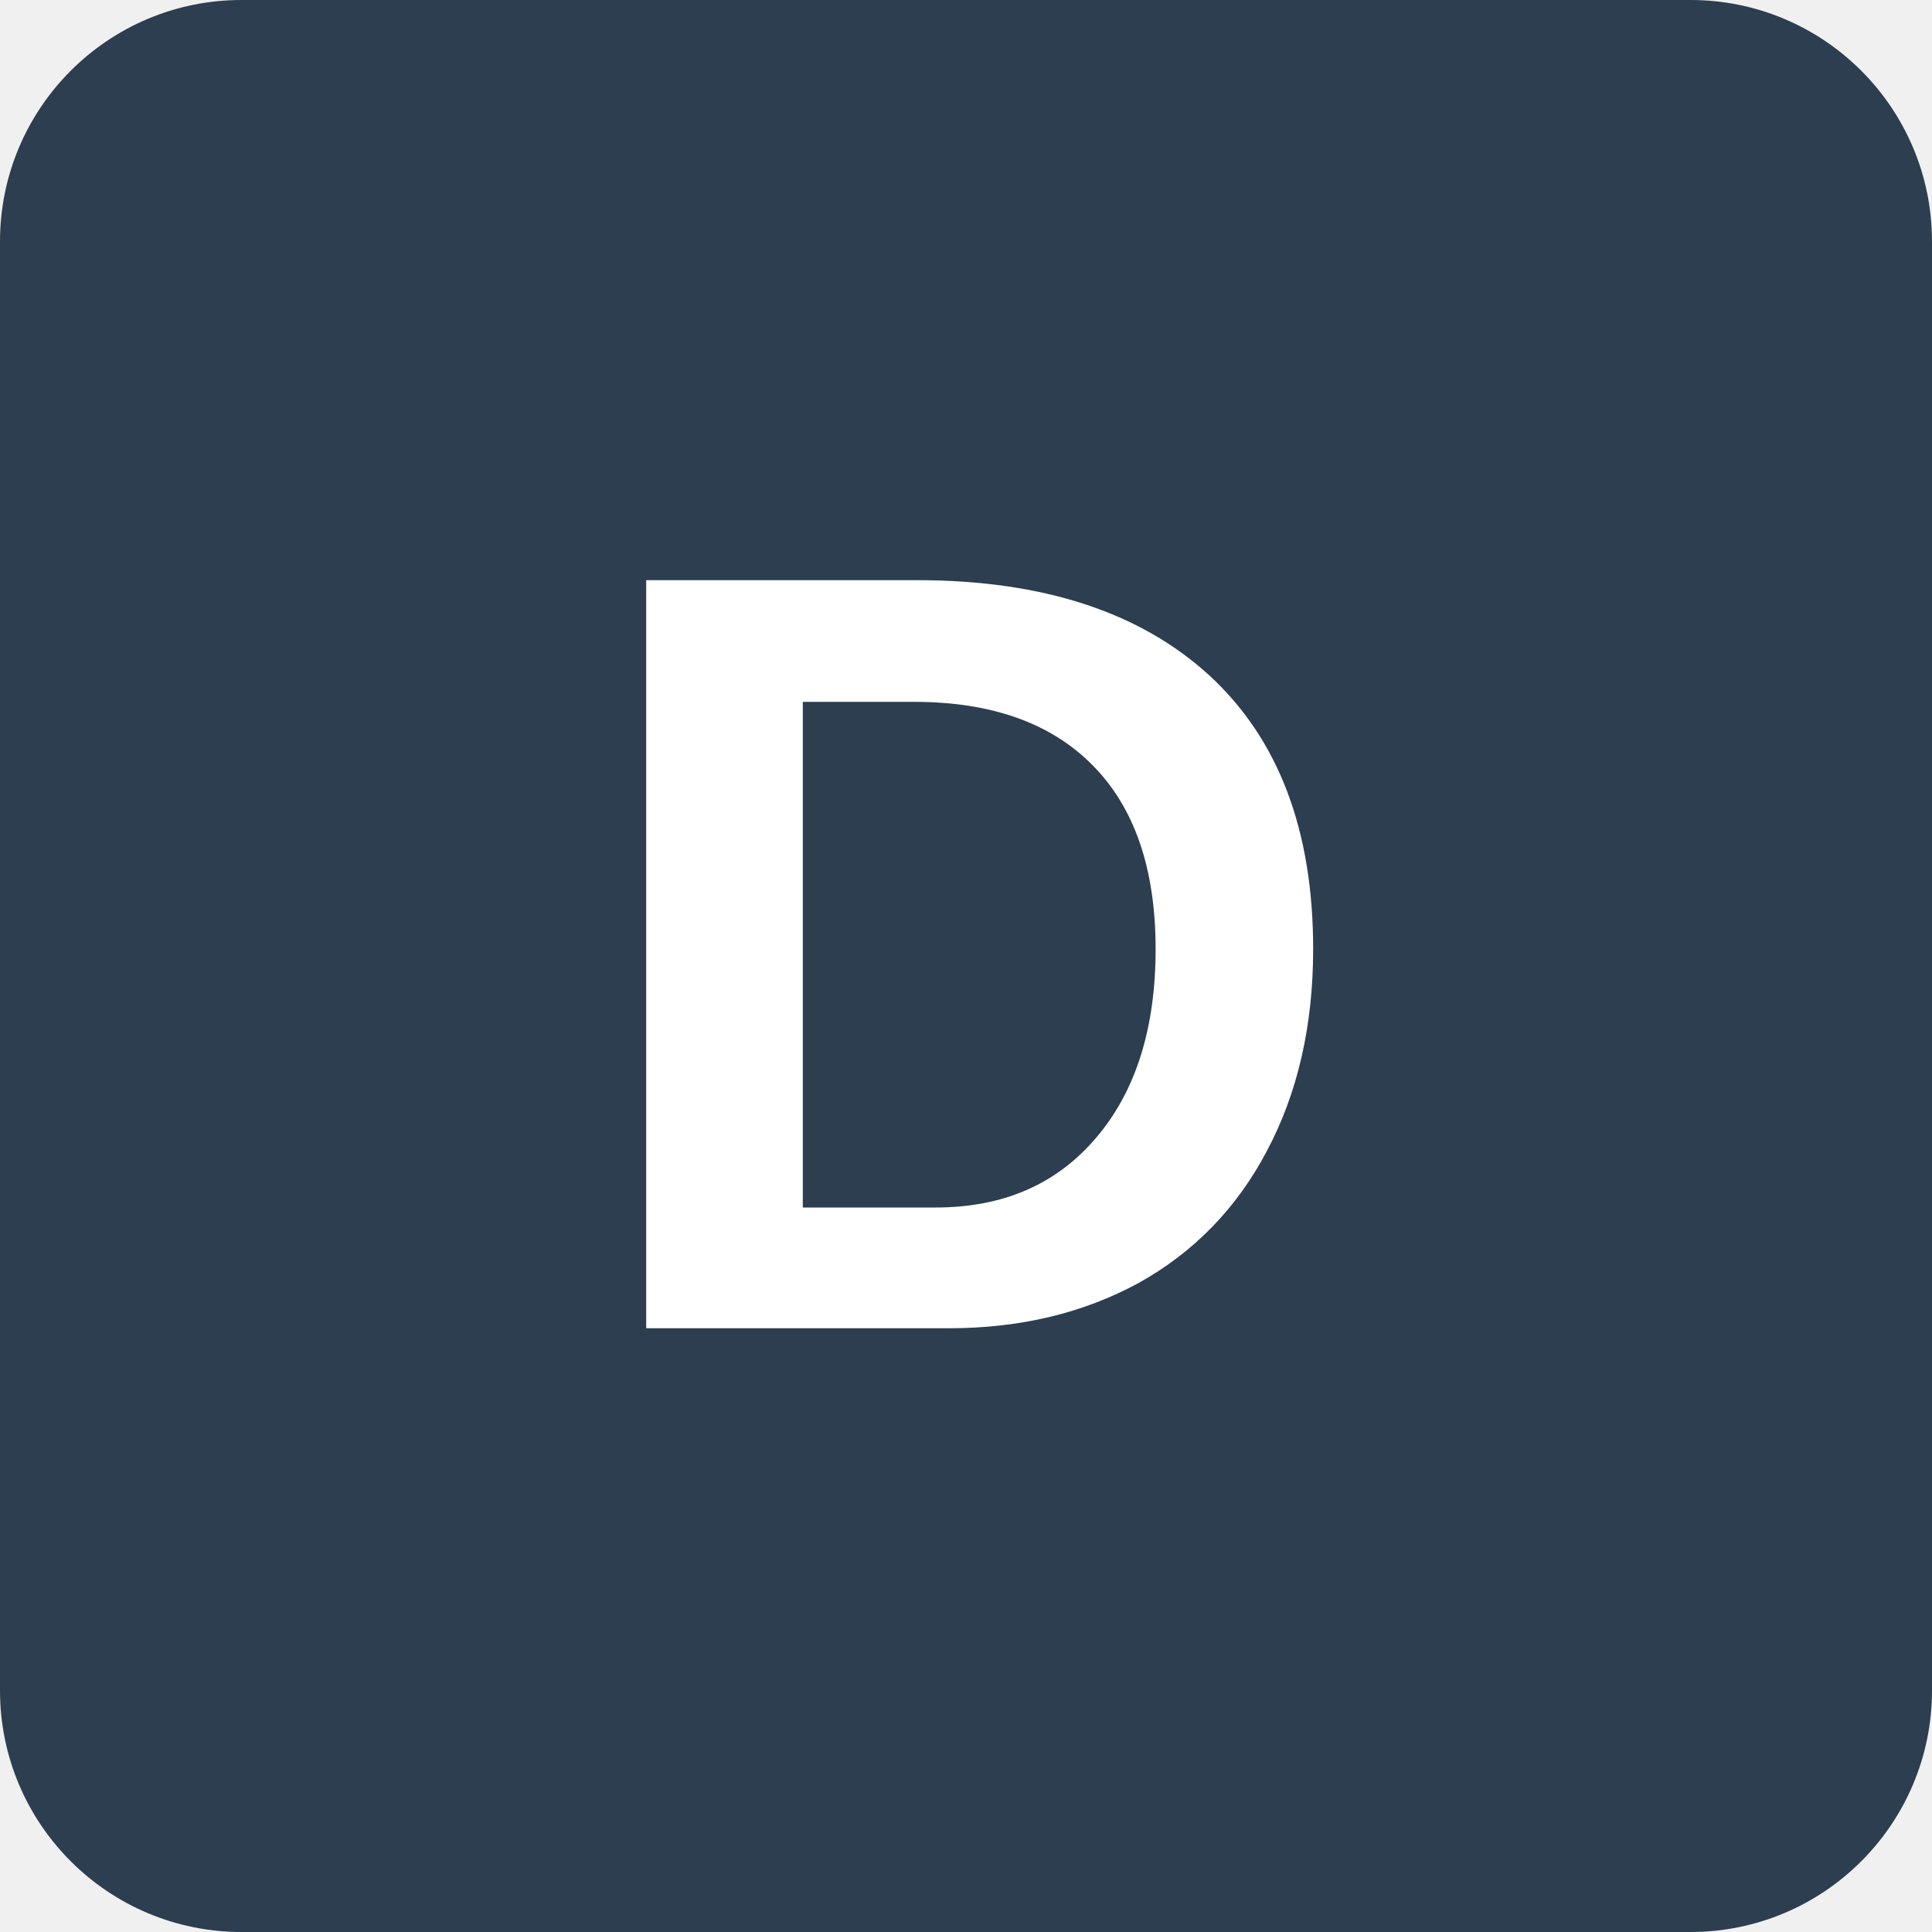
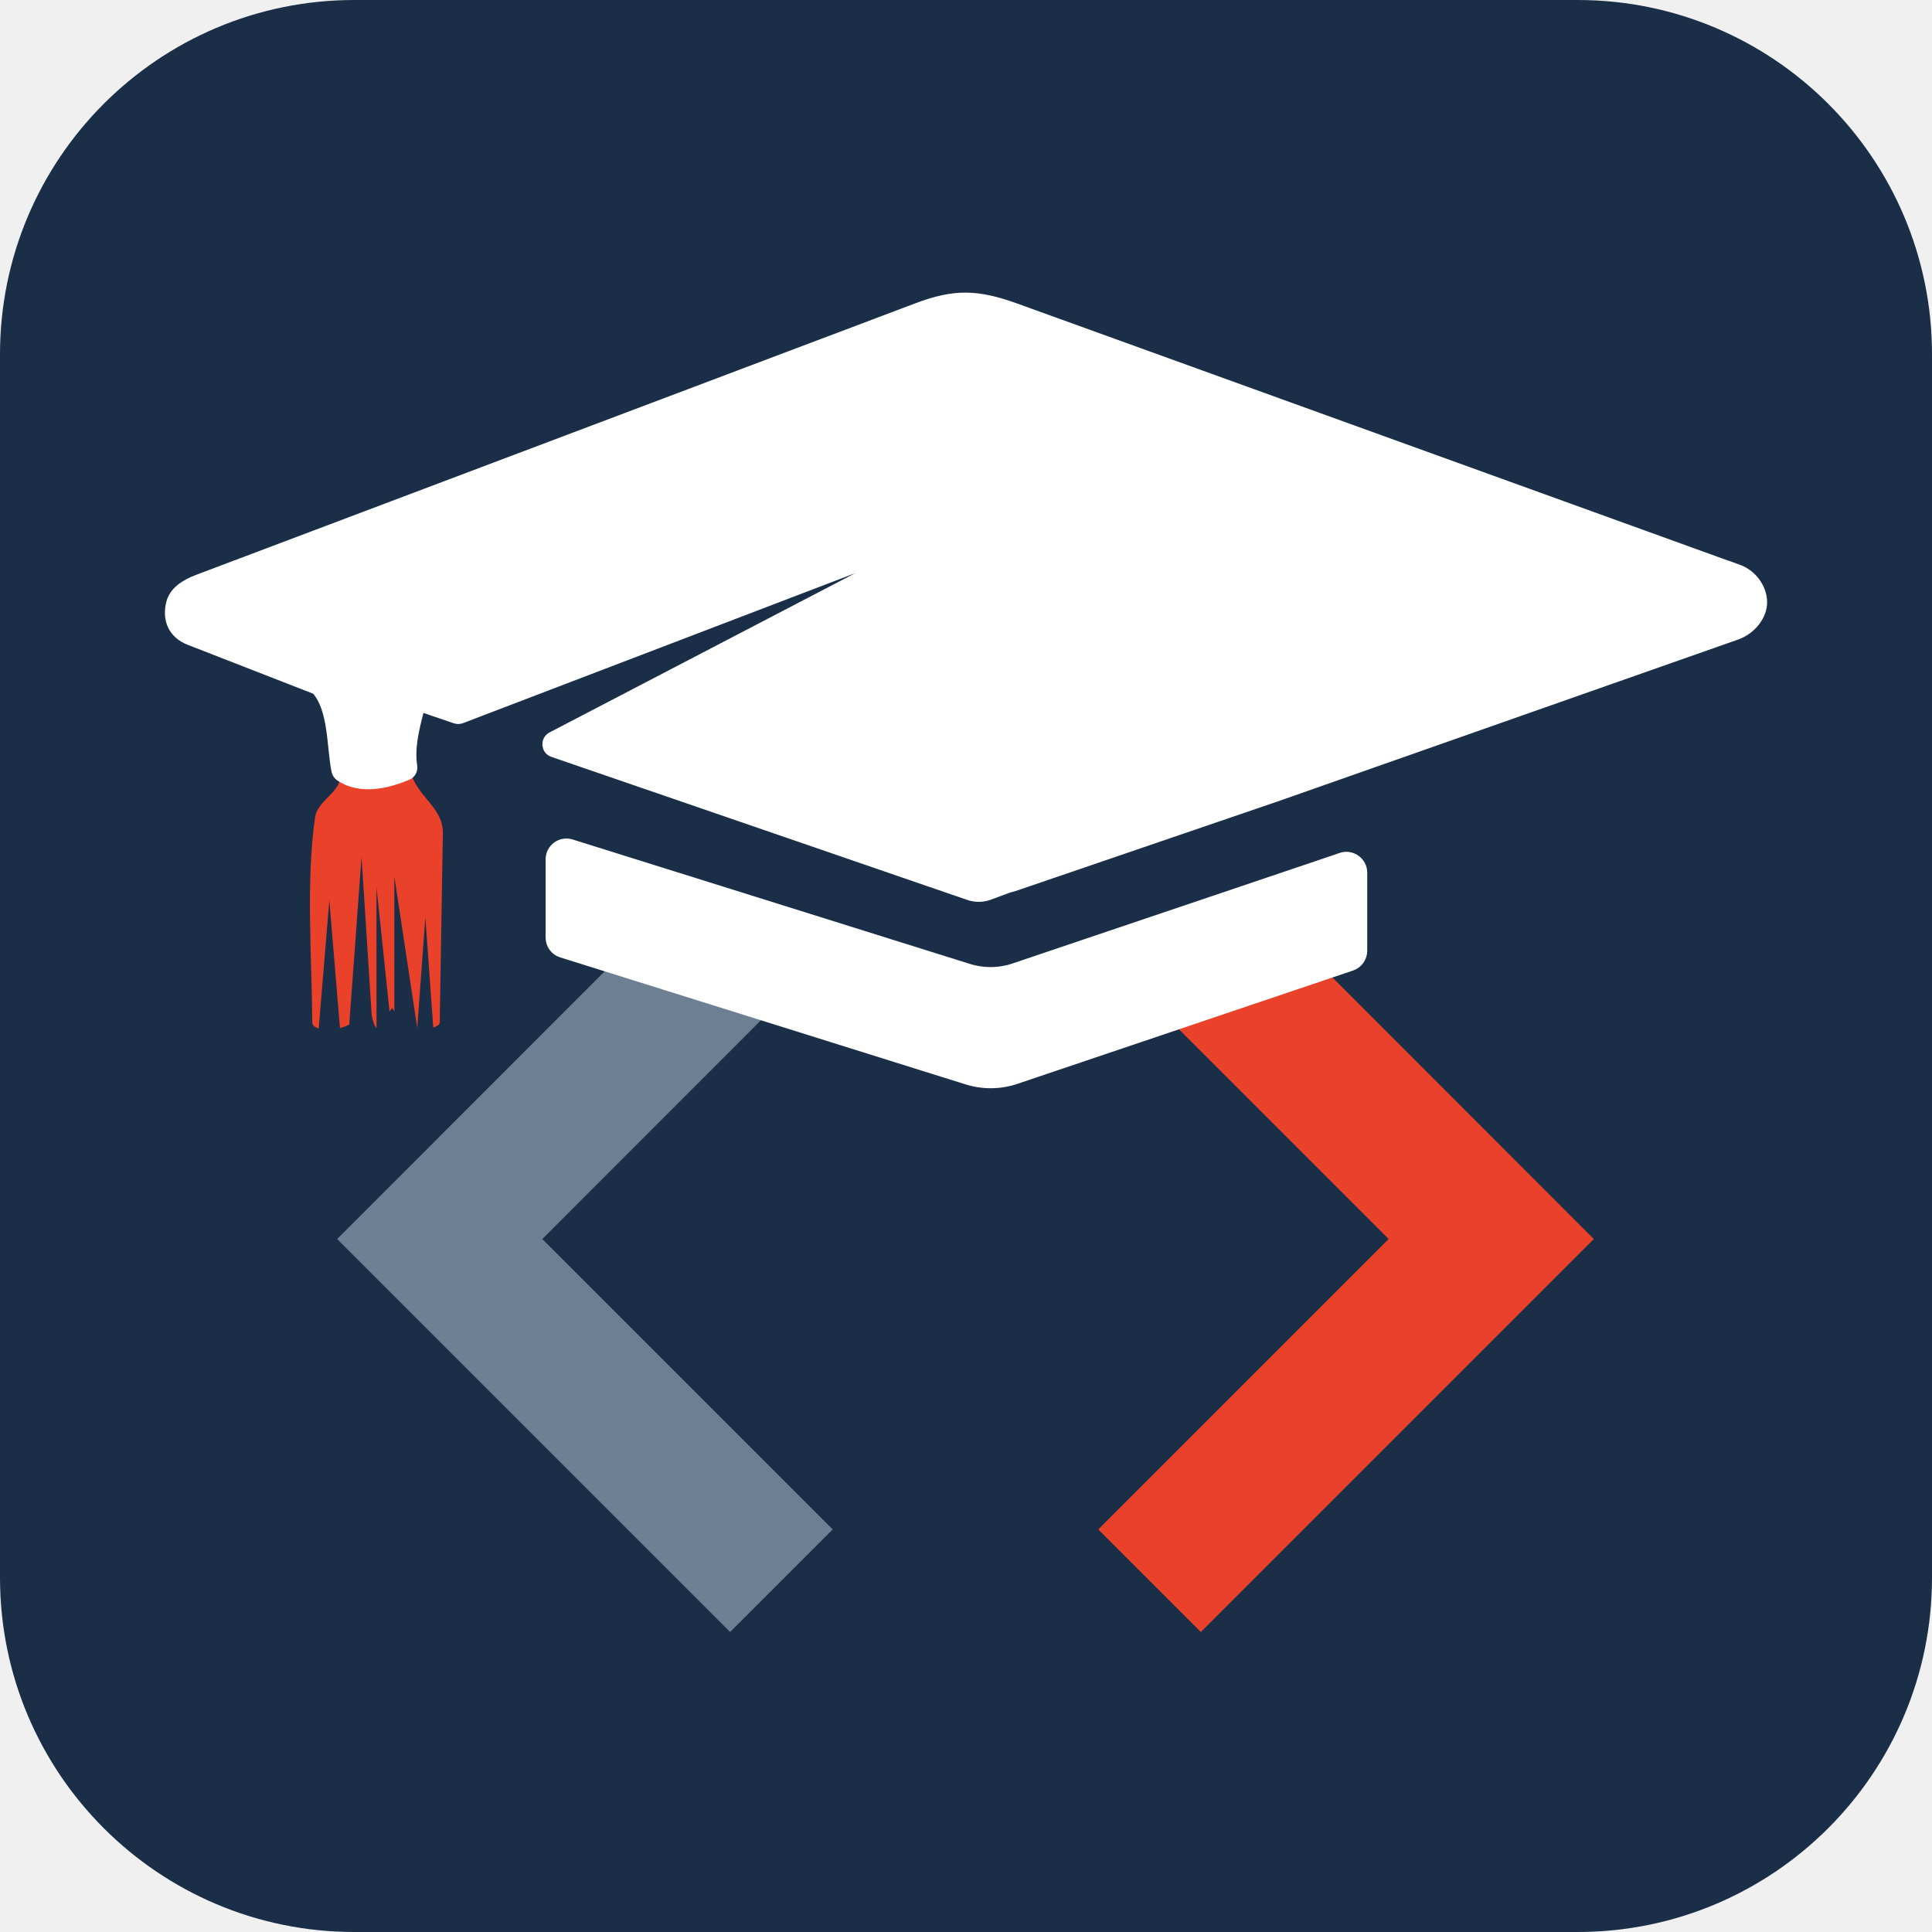
- <svg xmlns="http://www.w3.org/2000/svg" width="32" height="32" viewBox="0 0 32 32">
-   <rect width="32" height="32" rx="4" fill="#2c3e50" />
-   <text x="16" y="22" text-anchor="middle" fill="white" font-family="Arial" font-weight="bold" font-size="18">D</text>
+ <svg xmlns="http://www.w3.org/2000/svg" id="Réteg_2" data-name="Réteg 2" width="32" height="32" viewBox="0 0 129 129">
+   <defs>
+     <style>
+       .cls-1 {
+         fill: #6c7f93;
+       }
+ 
+       .cls-2 {
+         fill: #fff;
+         stroke: #fff;
+       }
+ 
+       .cls-2, .cls-3 {
+         stroke-miterlimit: 10;
+       }
+ 
+       .cls-3 {
+         fill: #1a2e48;
+         stroke: #1a2e48;
+       }
+ 
+       .cls-4 {
+         fill: #e9412a;
+       }
+     </style>
+   </defs>
+   <g id="Réteg_1" data-name="Réteg 1">
+     <rect class="cls-3" x=".5" y=".5" width="128" height="128" rx="23.16" ry="23.16" />
+     <g>
+       <path class="cls-4" d="M26.18,67.29c.05.09.1.17.15.25v-9.02l1.53,10.12s0,0,0,0l.54-7.39.53,7.36c.26-.08.43-.21.43-.34l.21-12.61c.03-1.8-1.78-2.47-2.16-4.18-1.48.68-3.4,1.17-4.76.12.37,1.18-1.43,1.76-1.61,2.96-.62,4.25-.22,9.31-.19,13.73.02.19.19.31.43.38l.71-8.56.71,8.53c.25-.06.47-.14.62-.24l.82-11.18.68,10.58c.08.4.18.72.32.84v-9.39l.87,8.3c.05-.09.11-.18.18-.26Z" />
+       <polygon class="cls-4" points="86.59 62.89 76.38 66.39 92.72 82.73 73.33 102.12 80.18 108.97 106.42 82.73 86.59 62.89" />
+       <polygon class="cls-1" points="42.34 62.89 52.54 66.39 36.21 82.73 55.6 102.12 48.75 108.97 22.51 82.73 42.34 62.89" />
+       <path class="cls-2" d="M89.6,57.43l-21.82,7.37c-1.02.35-2.13.36-3.16.04l-26.53-8.31c-.58-.18-1.16.25-1.16.85v5.22c0,.39.25.74.63.85l27.07,8.48c1.03.32,2.13.31,3.16-.04l22.39-7.56c.36-.12.61-.46.61-.85v-5.21c0-.61-.6-1.04-1.18-.85Z" />
+       <path class="cls-2" d="M115.96,38.17l-48.2-17.43c-2.5-.9-3.97-.96-6.44-.03L13.3,38.84c-.94.35-1.55.82-1.71,1.47-.26,1.03.12,1.89,1.13,2.28l8.39,3.27c.06.02.12.06.16.11,1.18,1.36,1.03,3.85,1.36,5.47.02.1.08.19.16.25,1.27.86,2.96.5,4.35-.09.17-.07.25-.25.22-.43-.19-1.23.12-2.5.46-3.81.06-.22.29-.34.5-.27l2.14.73c.09.03.18.03.27,0l27.98-10.7c.46-.17.75.48.32.71l-22.11,11.52c-.3.16-.27.6.05.71l27.79,9.56c.39.13.82.13,1.21-.01l1.37-.51s.02,0,.03,0c.19-.05.38-.11.58-.18l17.4-5.95,30.54-10.74c.98-.35,1.61-1.25,1.6-2.02,0-.75-.51-1.68-1.53-2.05Z" />
+     </g>
+   </g>
</svg>
